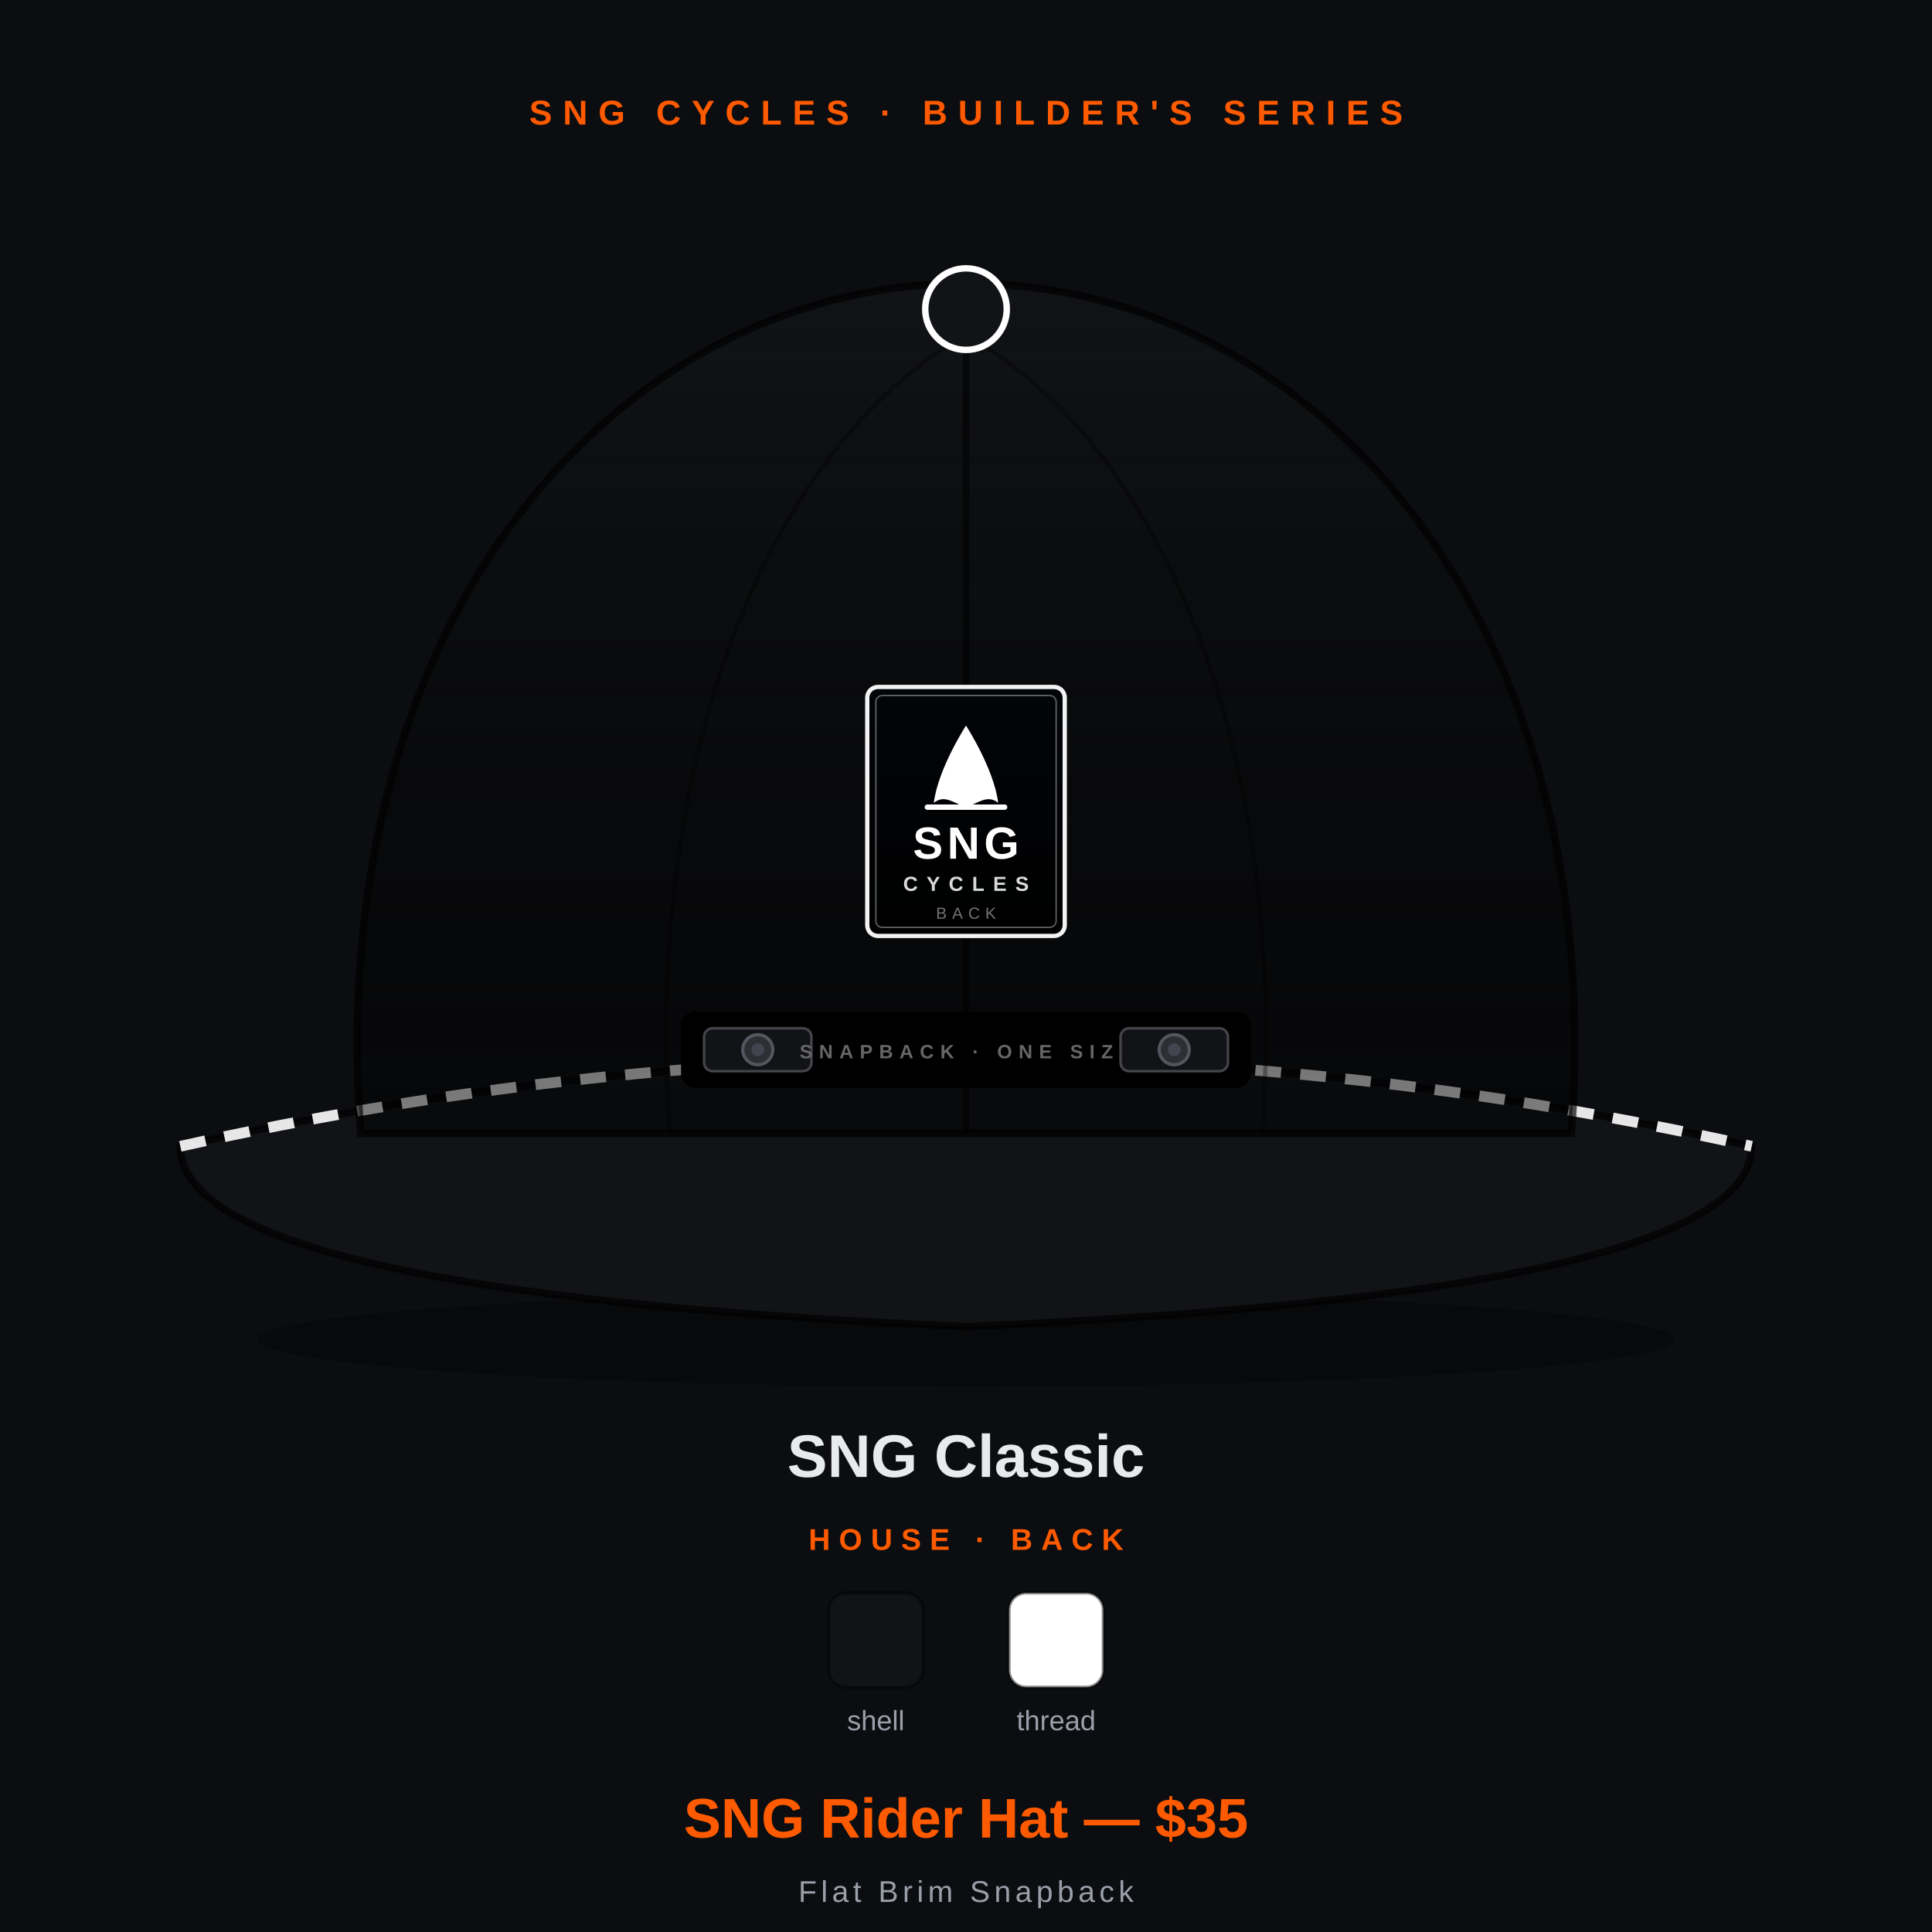
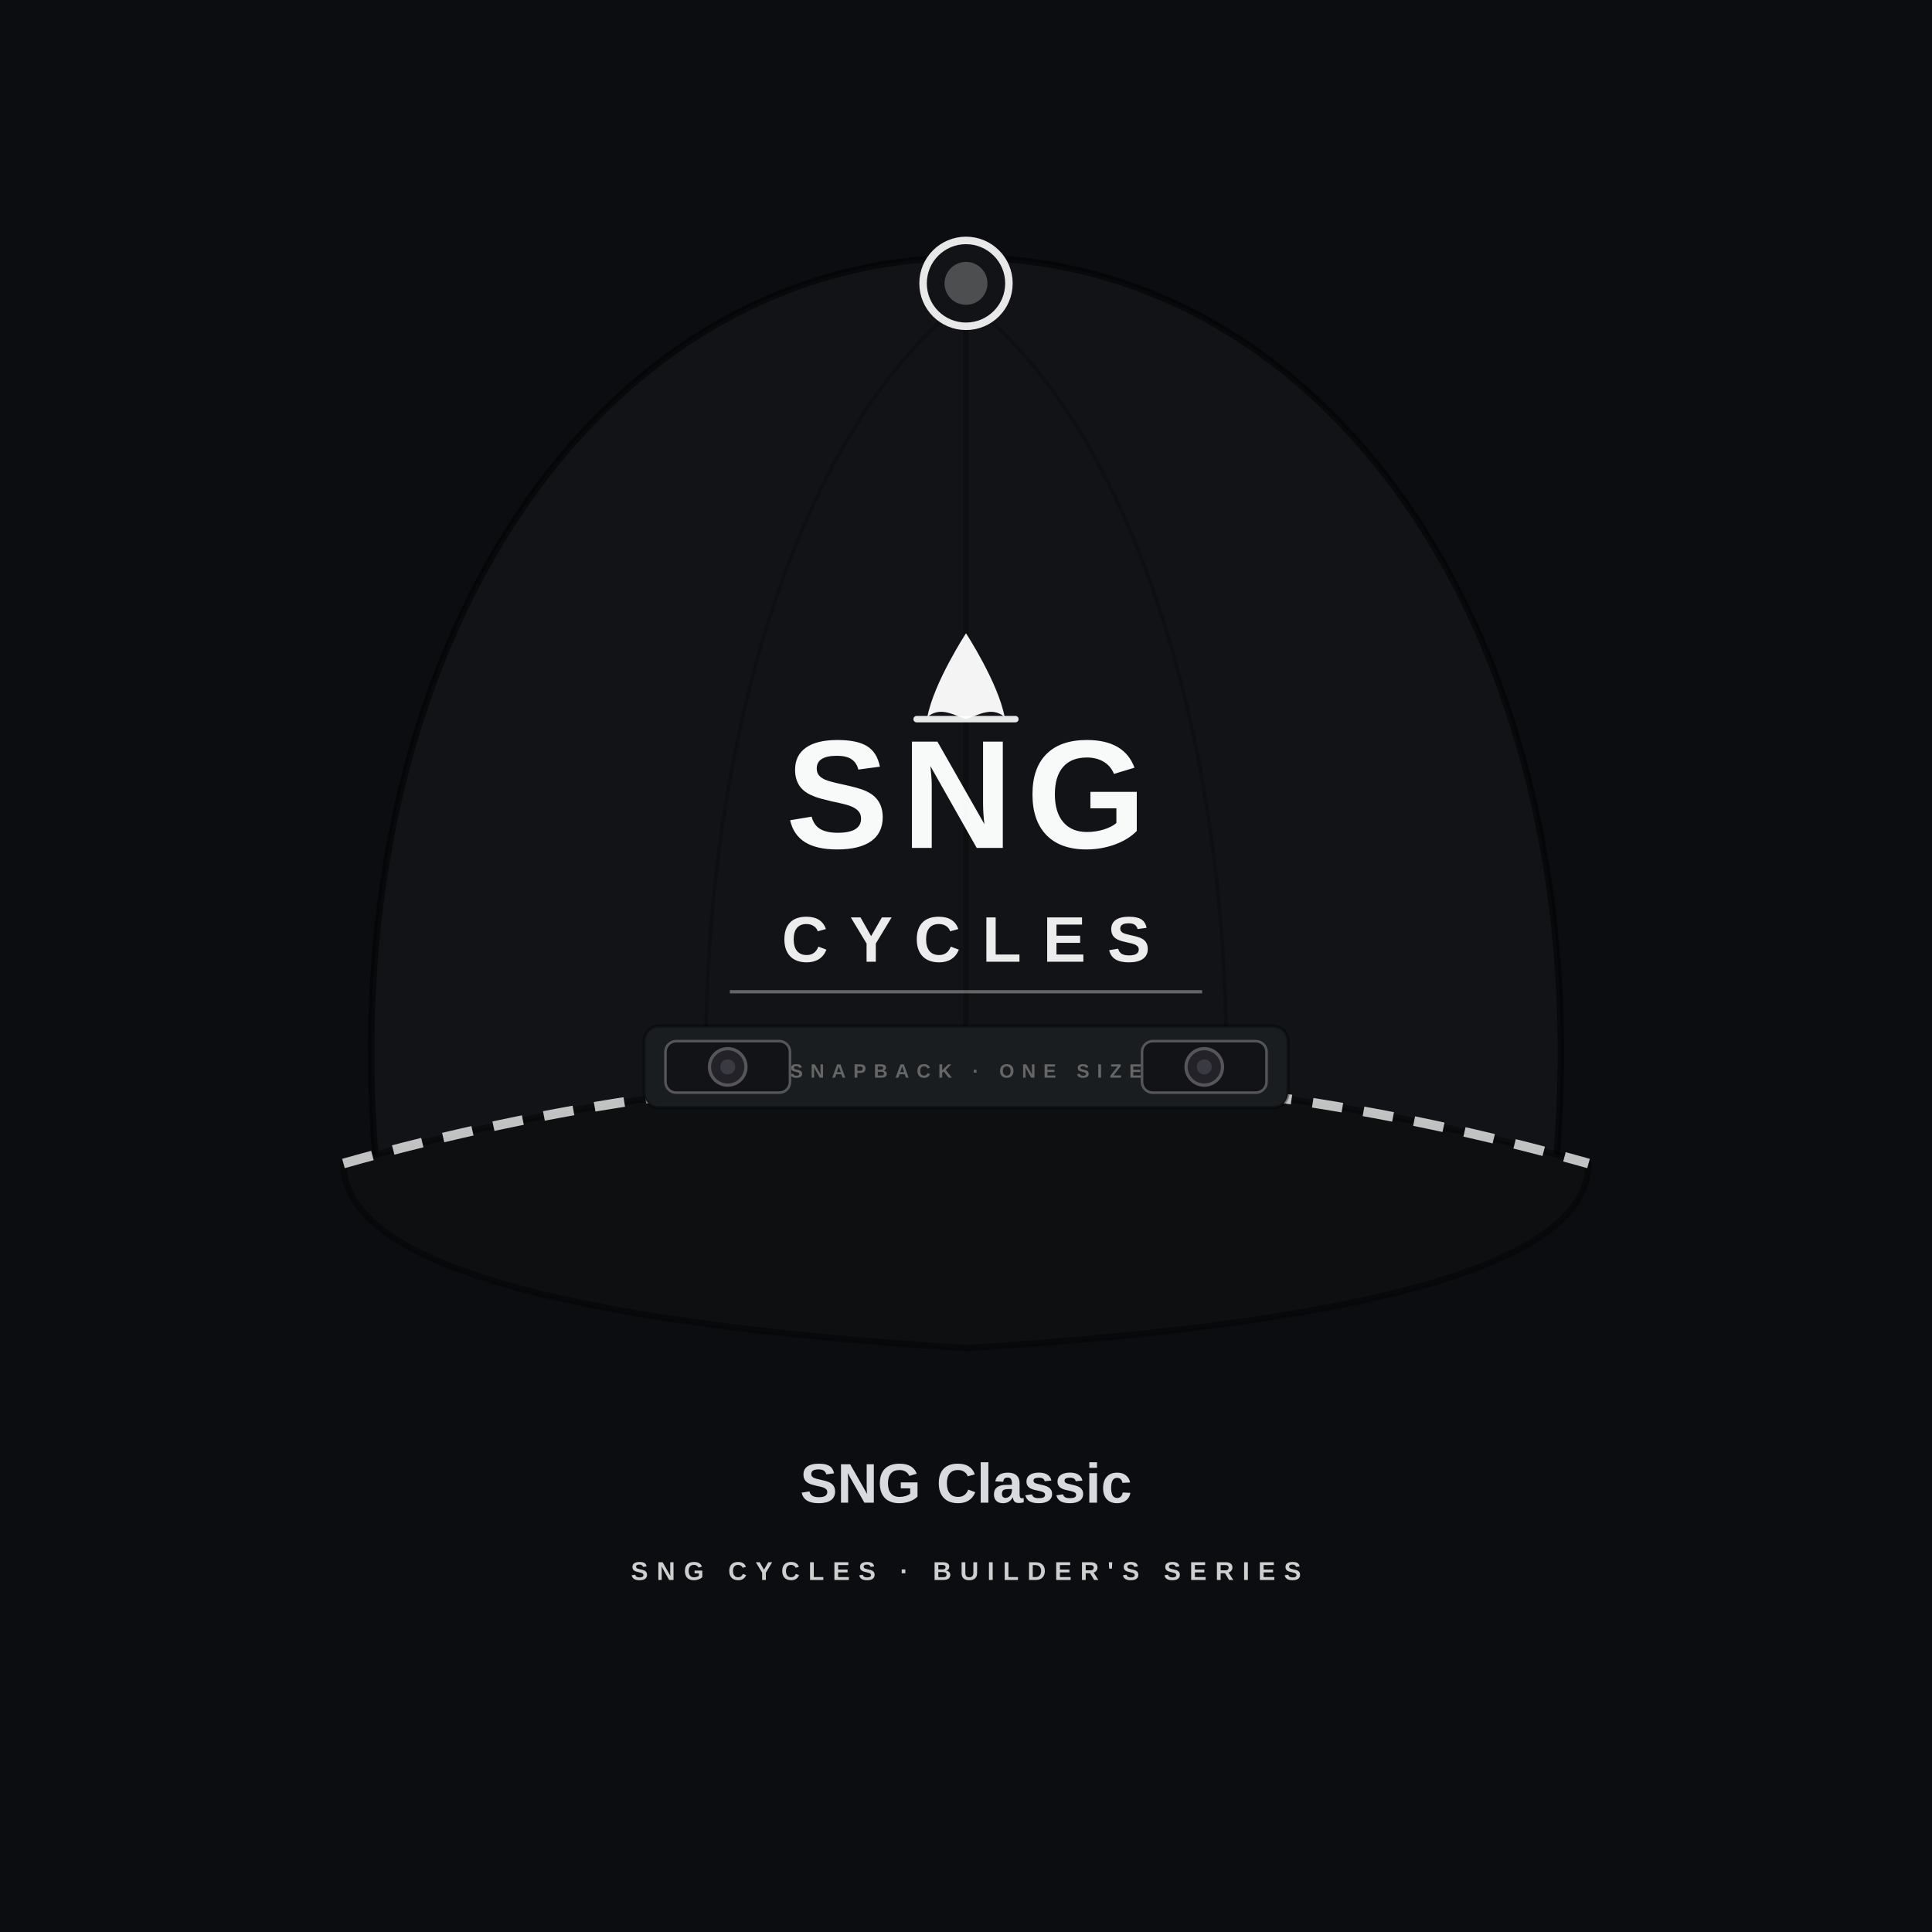
<svg xmlns="http://www.w3.org/2000/svg" width="900" height="900" viewBox="0 0 900 900">
-   <defs>
-     <linearGradient id="cr_sng-classic" x1="0" y1="0" x2="0" y2="1">
-       <stop offset="0" stop-color="#111316" />
-       <stop offset="1" stop-color="#000" stop-opacity="0.45" />
-     </linearGradient>
-     <linearGradient id="patch_sng-classic" x1="0" y1="0" x2="0" y2="1">
-       <stop offset="0" stop-color="#020407" />
-       <stop offset="1" stop-color="#000000" />
-     </linearGradient>
-   </defs>
  <rect width="900" height="900" fill="#0c0d10" />
-   <text x="450" y="58" text-anchor="middle" font-family="Arial, sans-serif" font-weight="900" font-size="16" fill="#ff5a00" letter-spacing="5">SNG CYCLES · BUILDER'S SERIES</text>
-   <ellipse cx="450" cy="624" rx="330" ry="22" fill="#000" opacity="0.3" />
-   <path d="M84 534 Q450 452 816 534 Q816 602 450 618 Q84 602 84 534 Z" fill="#111316" stroke="#000a" stroke-width="3.5" />
-   <path d="M84 534 Q450 452 816 534" fill="none" stroke="#ffffff" stroke-width="5" stroke-dasharray="12 9" opacity="0.9" />
-   <path d="M168 528 C150 288 288 132 450 132 C612 132 750 288 732 528 Z" fill="url(#cr_sng-classic)" stroke="#000a" stroke-width="3.5" />
-   <path d="M450 132 L450 528" stroke="#0009" stroke-width="3" />
-   <path d="M450 156 C354 210 300 360 312 528" stroke="#0005" stroke-width="2" fill="none" />
-   <path d="M450 156 C546 210 600 360 588 528" stroke="#0005" stroke-width="2" fill="none" />
-   <circle cx="450" cy="144" r="19" fill="#111316" stroke="#ffffff" stroke-width="3" />
-   <rect x="318" y="472" width="264" height="34" rx="6" fill="#000000" stroke="#000" stroke-width="1.5" />
-   <rect x="328" y="479" width="50" height="20" rx="4" fill="#111316" stroke="#44444a" stroke-width="1.2" />
-   <circle cx="353" cy="489" r="7" fill="#2e2e35" stroke="#555560" stroke-width="1.5" />
-   <circle cx="353" cy="489" r="3" fill="#444450" />
-   <text x="450" y="493" text-anchor="middle" font-family="Arial, sans-serif" font-weight="700" font-size="9" fill="#666" letter-spacing="3">SNAPBACK · ONE SIZE</text>
-   <rect x="522" y="479" width="50" height="20" rx="4" fill="#111316" stroke="#44444a" stroke-width="1.2" />
-   <circle cx="547" cy="489" r="7" fill="#2e2e35" stroke="#555560" stroke-width="1.5" />
-   <circle cx="547" cy="489" r="3" fill="#444450" />
-   <rect x="404" y="320" width="92" height="116" rx="5" fill="url(#patch_sng-classic)" stroke="#ffffff" stroke-width="2" opacity="0.95" />
-   <rect x="408" y="324" width="84" height="108" rx="3" fill="none" stroke="#ffffff" stroke-width="0.7" opacity="0.35" />
-   <path d="M450 338 C450 338 437 358 435 374 C440 370 444 374 450 376 C456 374 460 370 465 374 C463 358 450 338 450 338 Z" fill="#ffffff" />
-   <line x1="432" y1="376" x2="468" y2="376" stroke="#ffffff" stroke-width="2.5" stroke-linecap="round" />
-   <text x="450" y="400" text-anchor="middle" font-family="Arial Black, Arial, sans-serif" font-weight="900" font-size="21" fill="#ffffff" letter-spacing="2">SNG</text>
-   <text x="450" y="415" text-anchor="middle" font-family="Arial, sans-serif" font-weight="700" font-size="9.5" fill="#ffffff" letter-spacing="4" opacity="0.85">CYCLES</text>
-   <text x="450" y="428" text-anchor="middle" font-family="Arial, sans-serif" font-size="7.5" fill="#ffffff" letter-spacing="2.5" opacity="0.45">BACK</text>
-   <text x="450" y="688" text-anchor="middle" font-family="Arial Black, Arial, sans-serif" font-weight="900" font-size="28" fill="#e9eaed">SNG Classic</text>
-   <text x="450" y="722" text-anchor="middle" font-family="Arial, sans-serif" font-weight="900" font-size="14" fill="#ff5a00" letter-spacing="4">HOUSE · BACK</text>
-   <rect x="386" y="742" width="44" height="44" rx="8" fill="#111316" stroke="#0007" stroke-width="1.5" />
-   <text x="408" y="806" text-anchor="middle" font-family="Arial,sans-serif" font-size="13" fill="#9aa0aa">shell</text>
-   <rect x="470" y="742" width="44" height="44" rx="8" fill="#ffffff" stroke="#0007" stroke-width="1.5" />
-   <text x="492" y="806" text-anchor="middle" font-family="Arial,sans-serif" font-size="13" fill="#9aa0aa">thread</text>
-   <text x="450" y="856" text-anchor="middle" font-family="Arial Black, Arial, sans-serif" font-weight="900" font-size="26" fill="#ff5a00">SNG Rider Hat — $35</text>
-   <text x="450" y="886" text-anchor="middle" font-family="Arial, sans-serif" font-size="14" fill="#9aa0aa" letter-spacing="2">Flat Brim Snapback</text>
+   <path d="M175 540 C155 300 280 120 450 120 C620 120 745 300 725 540 Z" fill="#111316" stroke="#00000080" stroke-width="3" />
+   <line x1="450" y1="120" x2="450" y2="540" stroke="#00000040" stroke-width="2.5" />
+   <path d="M450 140 C370 200 320 360 330 540" fill="none" stroke="#00000030" stroke-width="1.8" />
+   <path d="M450 140 C530 200 580 360 570 540" fill="none" stroke="#00000030" stroke-width="1.8" />
+   <circle cx="450" cy="132" r="20" fill="#111316" stroke="#ffffff" stroke-width="3.5" stroke-opacity="0.9" />
+   <circle cx="450" cy="132" r="10" fill="#ffffff" fill-opacity="0.25" />
+   <path d="M450 295 C450 295 435 318 432 334 C438 329 444 333 450 335 C456 333 462 329 468 334 C465 318 450 295 450 295 Z" fill="#ffffff" opacity="0.95" />
+   <line x1="427" y1="335" x2="473" y2="335" stroke="#ffffff" stroke-width="3" stroke-linecap="round" opacity="0.9" />
+   <text x="450" y="395" text-anchor="middle" font-family="Arial Black, Arial, sans-serif" font-weight="900" font-size="72" fill="#ffffff" letter-spacing="6" opacity="0.97">SNG</text>
+   <text x="450" y="448" text-anchor="middle" font-family="Arial Black, Arial, sans-serif" font-weight="900" font-size="30" fill="#ffffff" letter-spacing="10" opacity="0.92">CYCLES</text>
+   <line x1="340" y1="462" x2="560" y2="462" stroke="#ffffff" stroke-width="1.5" opacity="0.35" />
+   <path d="M160 542 Q450 460 740 542 Q740 610 450 628 Q160 610 160 542 Z" fill="#0d0f11" stroke="#00000060" stroke-width="3" />
+   <path d="M160 542 Q450 460 740 542" fill="none" stroke="#ffffff" stroke-width="4.5" stroke-dasharray="14 10" opacity="0.75" />
+   <rect x="300" y="478" width="300" height="38" rx="7" fill="#1a1d20" stroke="#00000060" stroke-width="1.5" />
+   <rect x="310" y="485" width="58" height="24" rx="5" fill="#111316" stroke="#55555a" stroke-width="1.2" />
+   <circle cx="339" cy="497" r="8.5" fill="#222228" stroke="#55555a" stroke-width="1.5" />
+   <circle cx="339" cy="497" r="3.5" fill="#3a3a42" />
+   <text x="450" y="502" text-anchor="middle" font-family="Arial, sans-serif" font-weight="700" font-size="9" fill="#666" letter-spacing="3.5">SNAPBACK · ONE SIZE</text>
+   <rect x="532" y="485" width="58" height="24" rx="5" fill="#111316" stroke="#55555a" stroke-width="1.2" />
+   <circle cx="561" cy="497" r="8.5" fill="#222228" stroke="#55555a" stroke-width="1.5" />
+   <circle cx="561" cy="497" r="3.5" fill="#3a3a42" />
+   <text x="450" y="700" text-anchor="middle" font-family="Arial Black, Arial, sans-serif" font-weight="900" font-size="26" fill="#d8dae0">SNG Classic</text>
+   <text x="450" y="736" text-anchor="middle" font-family="Arial, sans-serif" font-weight="700" font-size="12" fill="#ffffff" letter-spacing="4" opacity="0.8">SNG CYCLES · BUILDER'S SERIES</text>
</svg>
